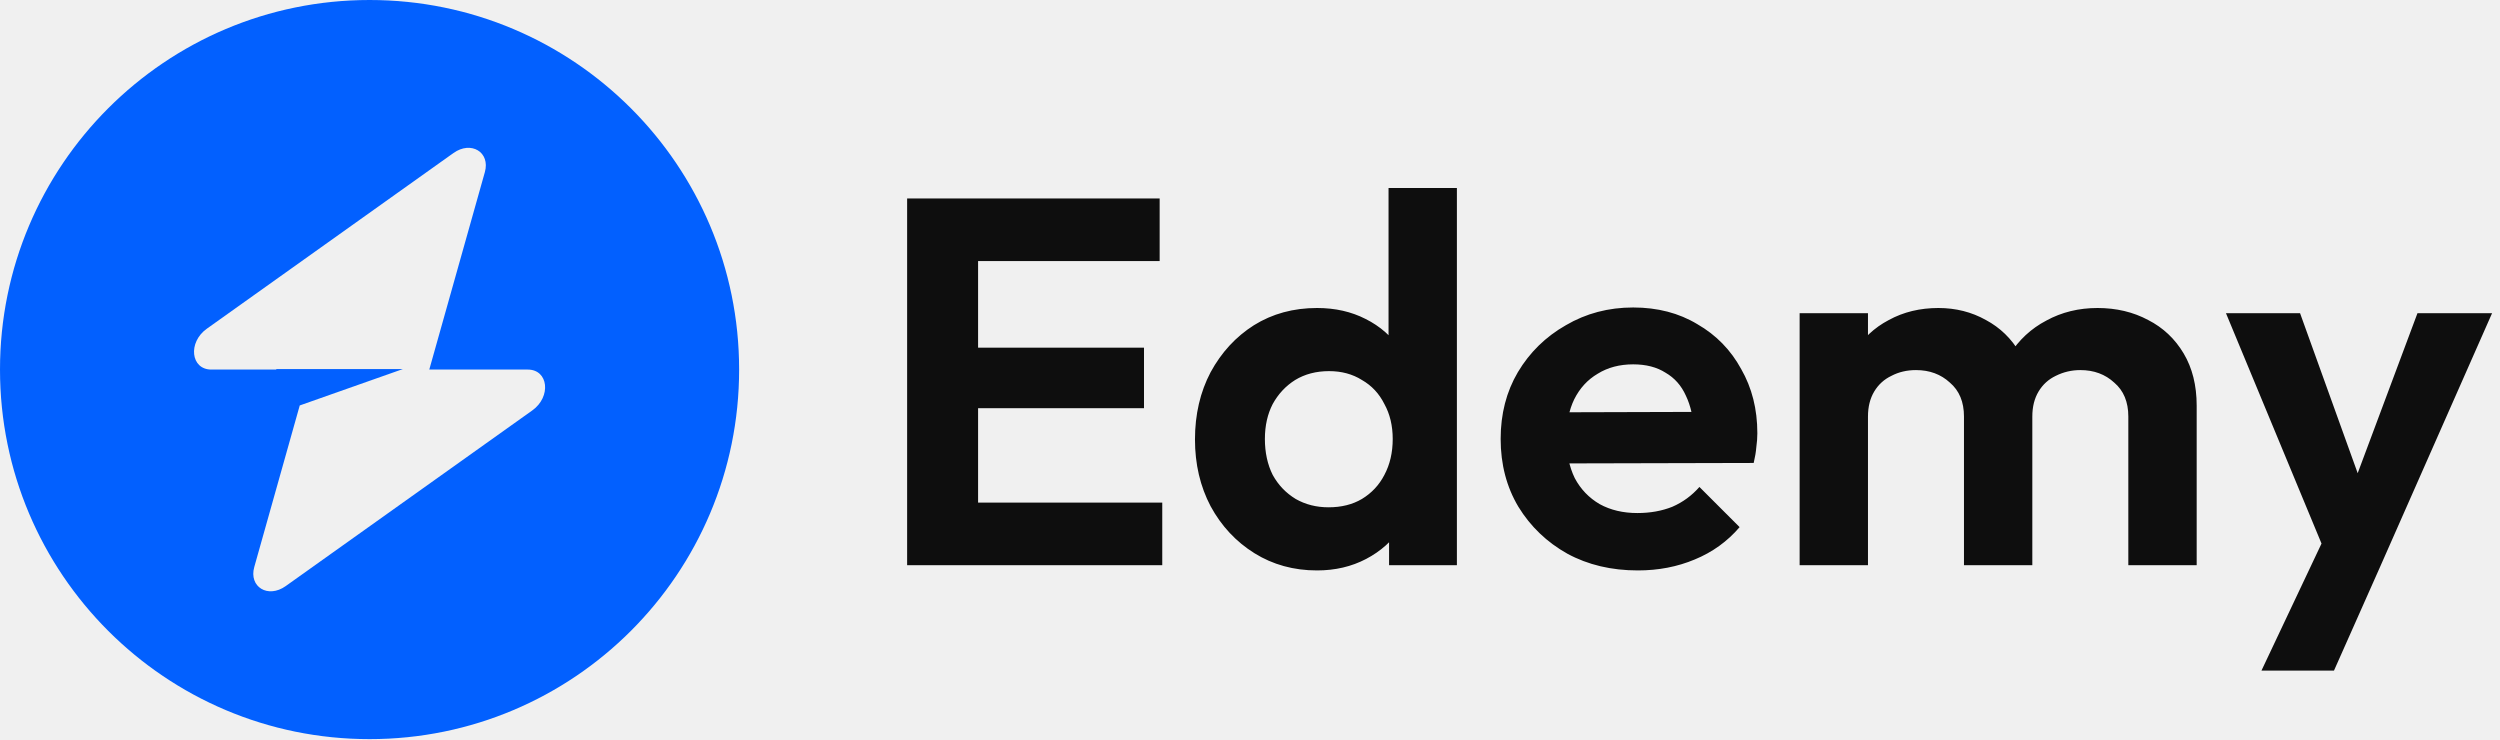
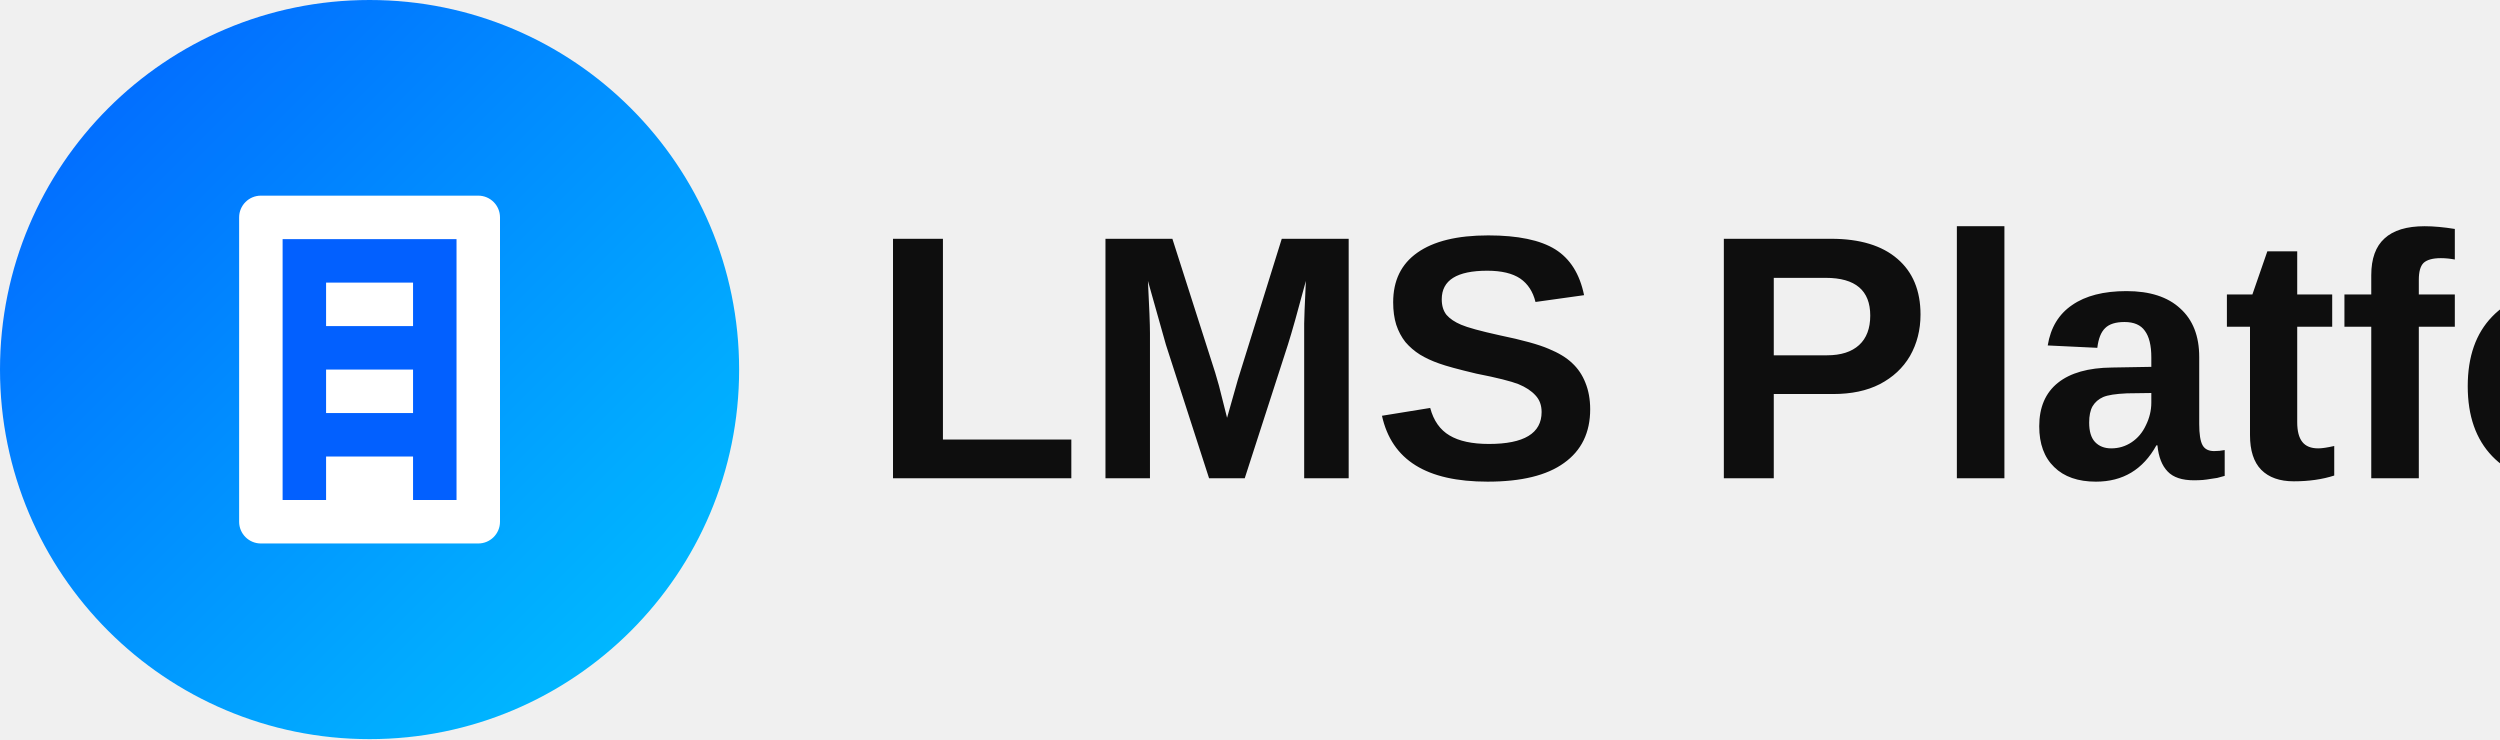
<svg xmlns="http://www.w3.org/2000/svg" width="115" height="34" viewBox="0 0 115 34" fill="none">
-   <path fill-rule="evenodd" clip-rule="evenodd" d="M17 34C26.389 34 34 26.389 34 17C34 7.611 26.389 0 17 0C7.611 0 0 7.611 0 17C0 26.389 7.611 34 17 34ZM22.303 7.919C22.562 7.002 21.672 6.46 20.859 7.039L9.514 15.121C8.633 15.749 8.771 17 9.722 17H12.71V16.977H18.532L13.788 18.651L11.697 26.081C11.438 26.998 12.328 27.54 13.141 26.961L24.486 18.879C25.367 18.251 25.229 17 24.278 17H19.747L22.303 7.919Z" fill="#0260FF" />
-   <path d="M41.728 26V9.128H44.992V26H41.728ZM44.128 26V23.12H53.464V26H44.128ZM44.128 18.776V15.992H52.624V18.776H44.128ZM44.128 12.008V9.128H53.344V12.008H44.128ZM60.585 26.24C59.513 26.24 58.553 25.976 57.705 25.448C56.857 24.92 56.185 24.2 55.689 23.288C55.209 22.376 54.969 21.352 54.969 20.216C54.969 19.064 55.209 18.032 55.689 17.12C56.185 16.208 56.849 15.488 57.681 14.96C58.529 14.432 59.497 14.168 60.585 14.168C61.417 14.168 62.161 14.336 62.817 14.672C63.489 15.008 64.025 15.48 64.425 16.088C64.841 16.68 65.065 17.352 65.097 18.104V22.232C65.065 22.984 64.849 23.664 64.449 24.272C64.049 24.88 63.513 25.36 62.841 25.712C62.169 26.064 61.417 26.24 60.585 26.24ZM61.113 23.336C61.705 23.336 62.217 23.208 62.649 22.952C63.097 22.68 63.441 22.312 63.681 21.848C63.937 21.368 64.065 20.816 64.065 20.192C64.065 19.584 63.937 19.048 63.681 18.584C63.441 18.104 63.097 17.736 62.649 17.48C62.217 17.208 61.713 17.072 61.137 17.072C60.545 17.072 60.025 17.208 59.577 17.48C59.145 17.752 58.801 18.12 58.545 18.584C58.305 19.048 58.185 19.584 58.185 20.192C58.185 20.816 58.305 21.368 58.545 21.848C58.801 22.312 59.153 22.68 59.601 22.952C60.049 23.208 60.553 23.336 61.113 23.336ZM67.017 26H63.897V22.88L64.401 20.048L63.873 17.264V8.648H67.017V26ZM75.342 26.24C74.126 26.24 73.046 25.984 72.102 25.472C71.158 24.944 70.406 24.224 69.846 23.312C69.302 22.4 69.03 21.36 69.03 20.192C69.03 19.04 69.294 18.016 69.822 17.12C70.366 16.208 71.102 15.488 72.03 14.96C72.958 14.416 73.99 14.144 75.126 14.144C76.246 14.144 77.23 14.4 78.078 14.912C78.942 15.408 79.614 16.096 80.094 16.976C80.59 17.84 80.838 18.824 80.838 19.928C80.838 20.136 80.822 20.352 80.79 20.576C80.774 20.784 80.734 21.024 80.67 21.296L70.926 21.32V18.968L79.206 18.944L77.934 19.928C77.902 19.24 77.774 18.664 77.55 18.2C77.342 17.736 77.03 17.384 76.614 17.144C76.214 16.888 75.718 16.76 75.126 16.76C74.502 16.76 73.958 16.904 73.494 17.192C73.03 17.464 72.67 17.856 72.414 18.368C72.174 18.864 72.054 19.456 72.054 20.144C72.054 20.848 72.182 21.464 72.438 21.992C72.71 22.504 73.094 22.904 73.59 23.192C74.086 23.464 74.662 23.6 75.318 23.6C75.91 23.6 76.446 23.504 76.926 23.312C77.406 23.104 77.822 22.8 78.174 22.4L80.022 24.248C79.462 24.904 78.774 25.4 77.958 25.736C77.158 26.072 76.286 26.24 75.342 26.24ZM82.783 26V14.408H85.927V26H82.783ZM90.343 26V19.16C90.343 18.488 90.127 17.968 89.695 17.6C89.279 17.216 88.759 17.024 88.135 17.024C87.719 17.024 87.343 17.112 87.007 17.288C86.671 17.448 86.407 17.688 86.215 18.008C86.023 18.328 85.927 18.712 85.927 19.16L84.703 18.56C84.703 17.664 84.895 16.888 85.279 16.232C85.679 15.576 86.215 15.072 86.887 14.72C87.559 14.352 88.319 14.168 89.167 14.168C89.967 14.168 90.695 14.352 91.351 14.72C92.007 15.072 92.527 15.576 92.911 16.232C93.295 16.872 93.487 17.648 93.487 18.56V26H90.343ZM97.903 26V19.16C97.903 18.488 97.687 17.968 97.255 17.6C96.839 17.216 96.319 17.024 95.695 17.024C95.295 17.024 94.919 17.112 94.567 17.288C94.231 17.448 93.967 17.688 93.775 18.008C93.583 18.328 93.487 18.712 93.487 19.16L91.687 18.728C91.751 17.8 91.999 17 92.431 16.328C92.863 15.64 93.431 15.112 94.135 14.744C94.839 14.36 95.623 14.168 96.487 14.168C97.351 14.168 98.127 14.352 98.815 14.72C99.503 15.072 100.047 15.584 100.447 16.256C100.847 16.928 101.047 17.728 101.047 18.656V26H97.903ZM107.243 26.096L102.395 14.408H105.803L109.019 23.336H107.867L111.203 14.408H114.635L109.475 26.096H107.243ZM104.027 30.848L107.555 23.384L109.475 26.096L107.363 30.848H104.027Z" fill="#0E0E0E" />
+   <g transform="translate(0, 0)">
+     <circle cx="17" cy="17" r="17" fill="url(#gradient)" />
+     <path d="M11 10C11 9.448 11.448 9 12 9H22C22.552 9 23 9.448 23 10V24C23 24.552 22.552 25 22 25H12C11.448 25 11 24.552 11 24V10Z" fill="white" />
+     <path d="M13 11H21V23H13V11Z" fill="#0260FF" />
+     <path d="M15 13H19V15H15V13Z" fill="white" />
+     <path d="M15 17H19V19H15V17Z" fill="white" />
+     <path d="M15 21H19V23H15V21Z" fill="white" />
+   </g>
+   <text x="40" y="22" font-family="Arial, sans-serif" font-size="16" font-weight="bold" fill="#0E0E0E">LMS Platform</text>
+   <defs>
+     <linearGradient id="gradient" x1="0" y1="0" x2="34" y2="34" gradientUnits="userSpaceOnUse">
+       <stop stop-color="#0260FF" />
+       <stop offset="1" stop-color="#00C6FF" />
+     </linearGradient>
+   </defs>
</svg>
